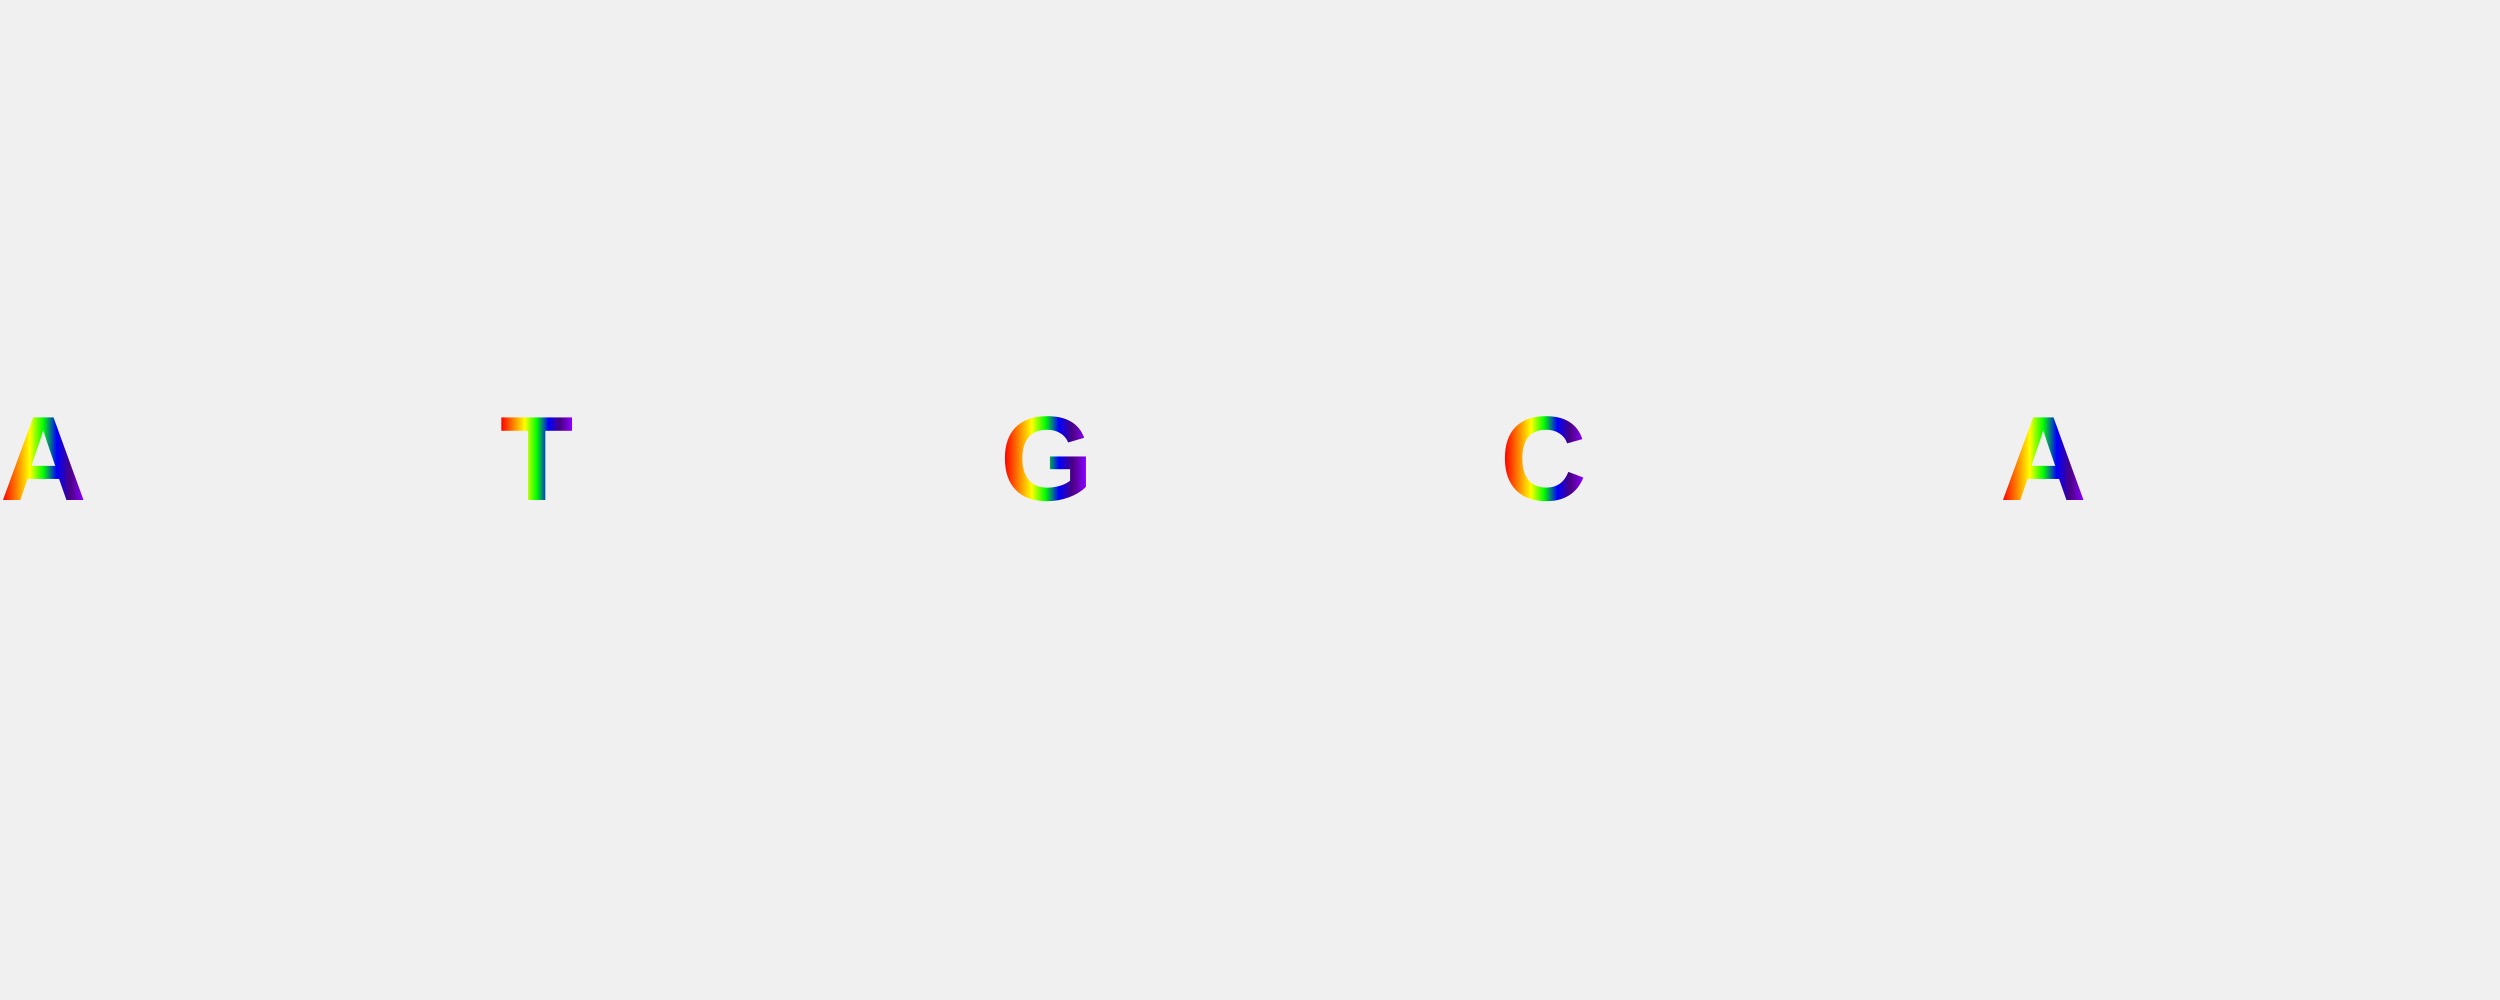
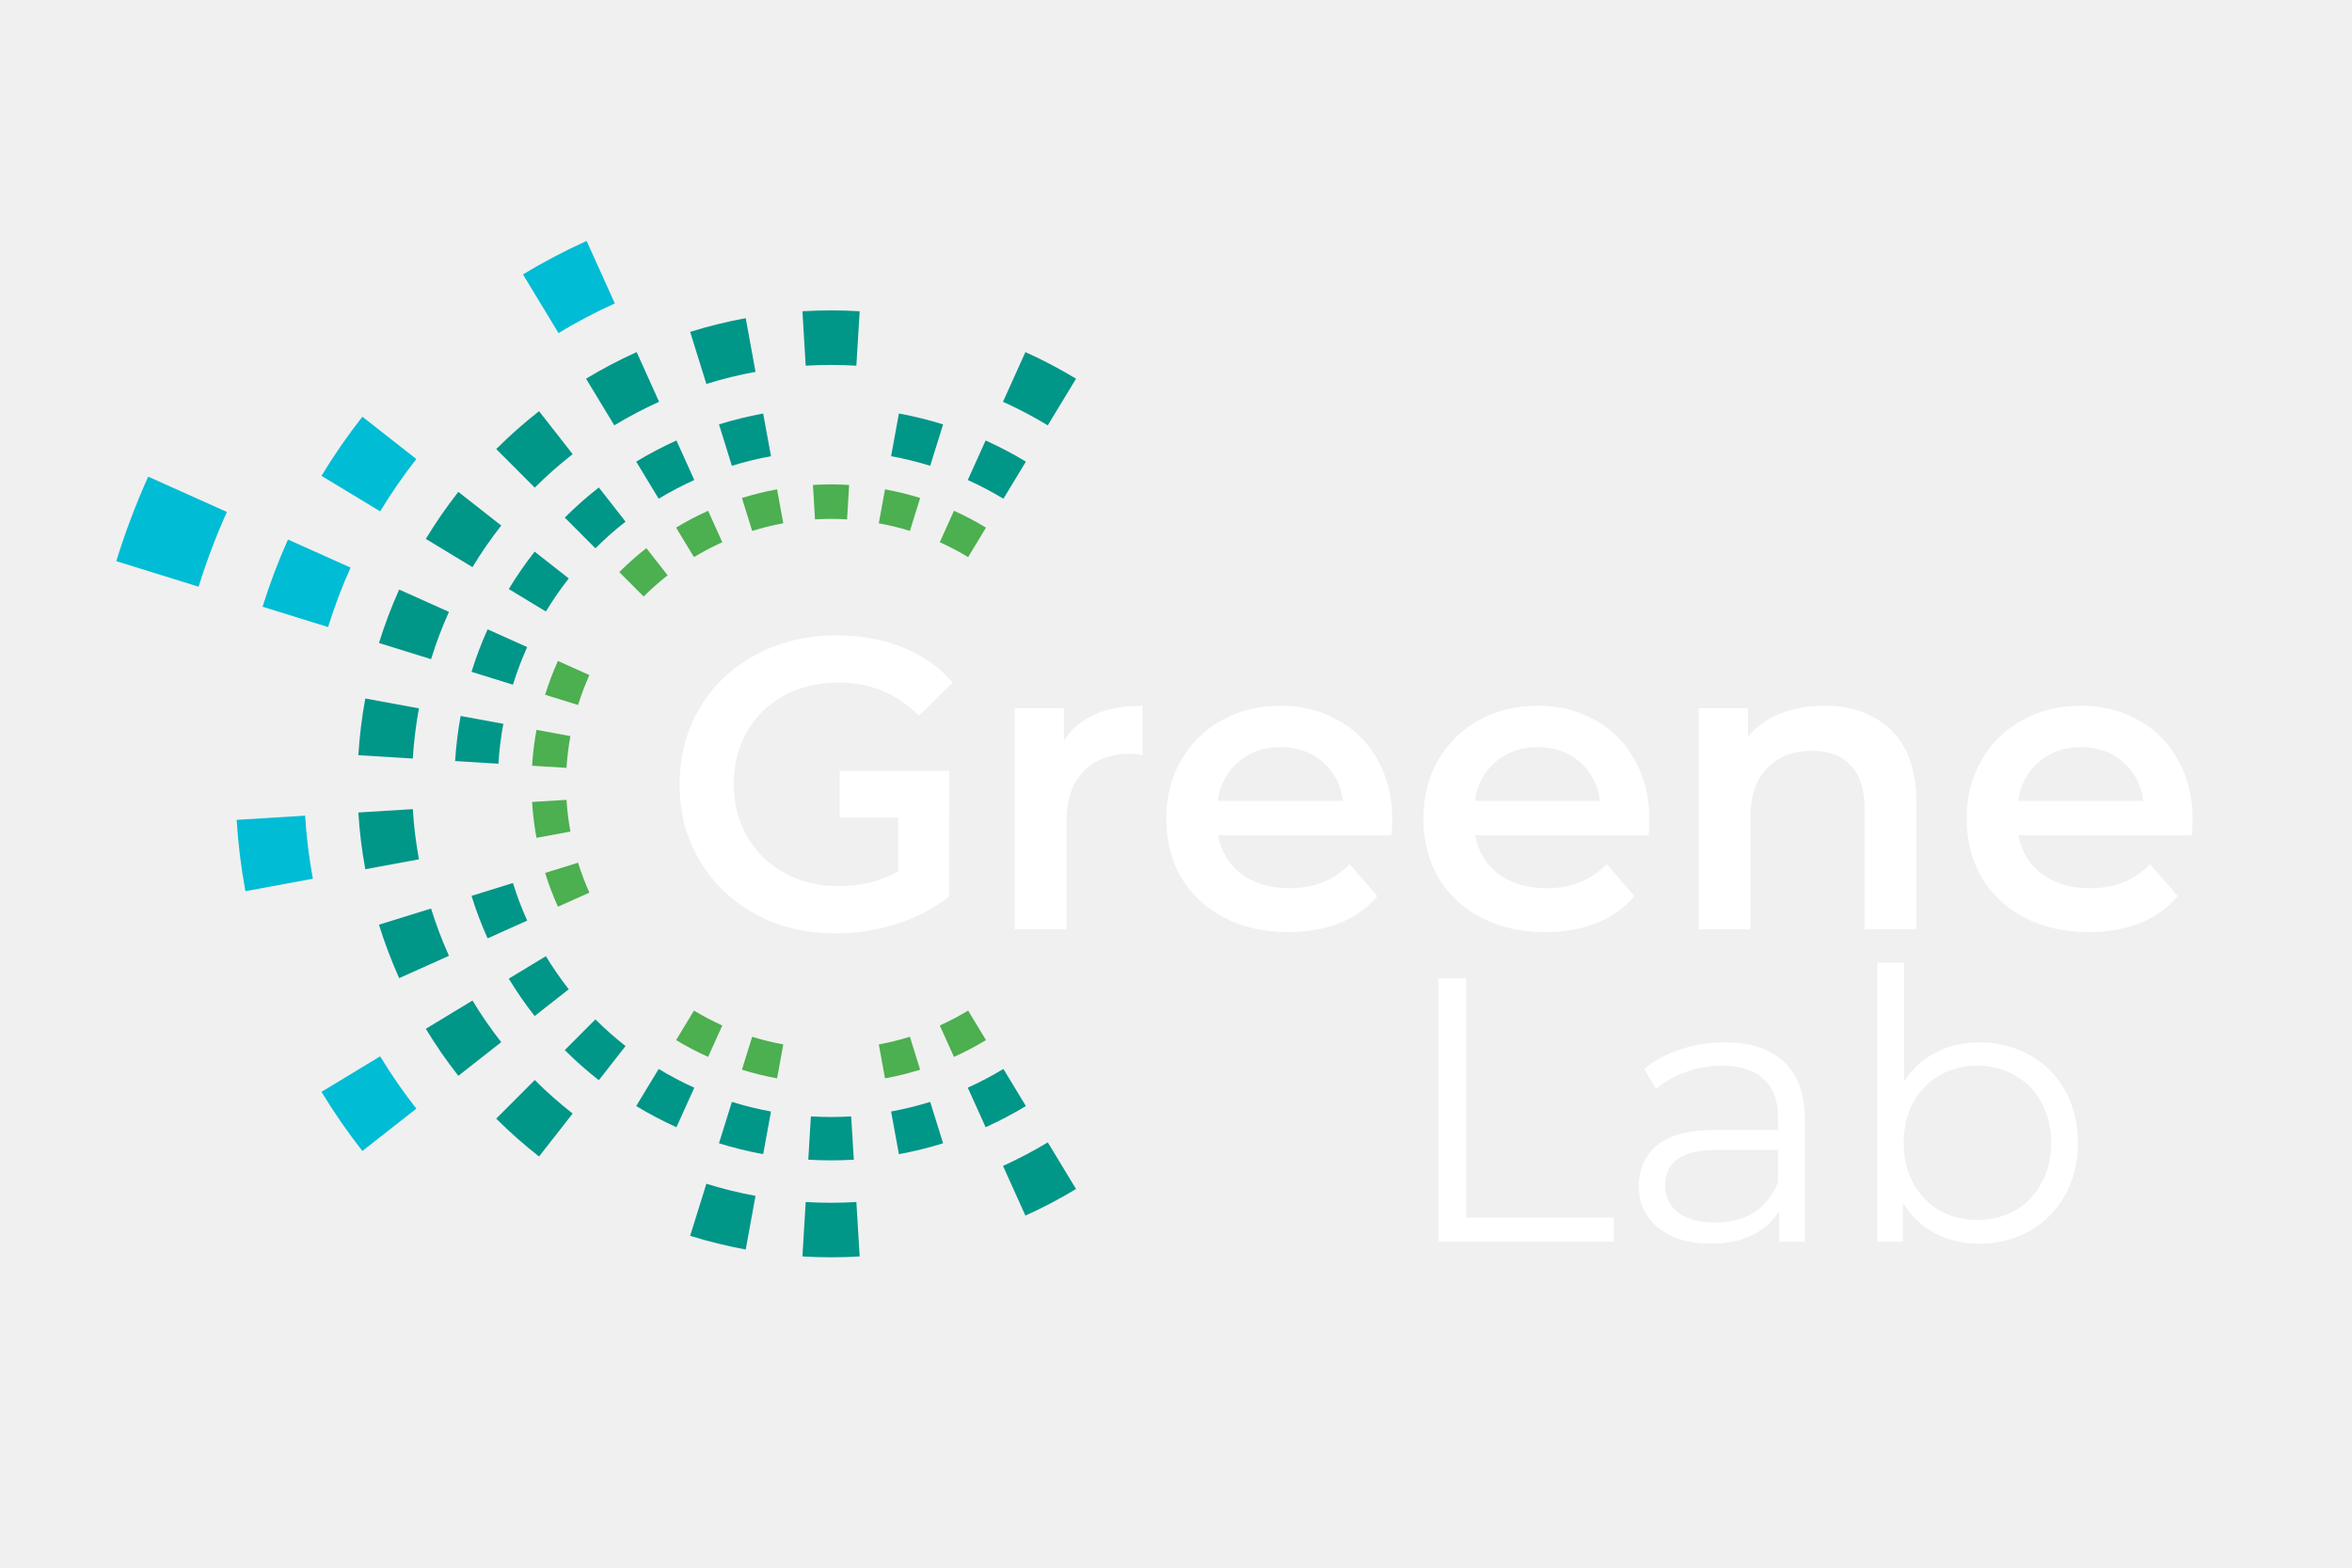
- <svg xmlns="http://www.w3.org/2000/svg" viewBox="0 0 500 200">
+ <svg xmlns="http://www.w3.org/2000/svg" viewBox="-75 -50 150 100">
  <style>
-     .nucleotide {
-       font-family: Arial, sans-serif;
-       font-size: 24px;
-       font-weight: bold;
-       fill: url(#rainbowGradient);
-       animation: wave 5s infinite ease-in-out, pop 1.5s infinite ease-in-out;
+     .ring,
+     .text {
+       animation-duration: 2s;
+       animation-timing-function: ease;
+       animation-fill-mode: forwards;
    }
- 
-     .sparkle {
-       fill: gold;
-       opacity: 0;
-       animation: sparkle 2s infinite ease-in-out;
+     #ring_1 {
+       animation-name: ring_1;
    }
- 
-     @keyframes wave {
+     #ring_2 {
+       animation-name: ring_2;
+     }
+     #ring_3 {
+       animation-name: ring_3;
+     }
+     #ring_4 {
+       animation-name: ring_4;
+     }
+     #ring_5 {
+       animation-name: ring_5;
+     }
+     @keyframes ring_1 {
      0% {
-         transform: translateX(0) translateY(100px);
+         opacity: 0;
+         transform: rotate(-10deg);
      }
-       25% {
-         transform: translateX(100px) translateY(50px);
+       40% {
+         opacity: 0;
+         transform: rotate(-10deg);
      }
-       50% {
-         transform: translateX(200px) translateY(100px);
-       }
-       75% {
-         transform: translateX(300px) translateY(50px);
-       }
-       100% {
-         transform: translateX(400px) translateY(100px);
+       80% {
+         opacity: 1;
+         transform: rotate(0deg);
      }
    }
- 
-     @keyframes pop {
-       0%, 100% {
-         transform: scale(1);
+     @keyframes ring_2 {
+       0% {
+         opacity: 0;
+         transform: rotate(30deg);
      }
-       50% {
-         transform: scale(1.5);
+       30% {
+         opacity: 0;
+         transform: rotate(30deg);
+       }
+       70% {
+         opacity: 1;
+         transform: rotate(0deg);
      }
    }
- 
-     @keyframes sparkle {
-       0%, 100% {
+     @keyframes ring_3 {
+       0% {
        opacity: 0;
-         transform: scale(0.5);
+         transform: rotate(-50deg);
+       }
+       20% {
+         opacity: 0;
+         transform: rotate(-50deg);
+       }
+       60% {
+         opacity: 1;
+         transform: rotate(0deg);
+       }
+     }
+     @keyframes ring_4 {
+       0% {
+         opacity: 0;
+         transform: rotate(70deg);
+       }
+       10% {
+         opacity: 0;
+         transform: rotate(70deg);
      }
      50% {
        opacity: 1;
-         transform: scale(1);
+         transform: rotate(0deg);
+       }
+     }
+     @keyframes ring_5 {
+       0% {
+         opacity: 0;
+         transform: rotate(-90deg);
+       }
+       40% {
+         opacity: 1;
+         transform: rotate(0deg);
+       }
+     }
+     #text_1 {
+       animation-name: text_1;
+     }
+     #text_2 {
+       animation-name: text_2;
+     }
+     @keyframes text_1 {
+       0% {
+         opacity: 0;
+       }
+       50% {
+         opacity: 0;
+       }
+       100% {
+         opacity: 1;
+       }
+     }
+     @keyframes text_2 {
+       0% {
+         opacity: 0;
+       }
+       50% {
+         opacity: 0;
+       }
+       100% {
+         opacity: 1;
      }
    }
  </style>
-   <defs>
-     <linearGradient id="rainbowGradient" x1="0%" y1="0%" x2="100%" y2="0%">
-       <stop offset="0%" style="stop-color: #FF0000;" />
-       <stop offset="16.6%" style="stop-color: #FF7F00;" />
-       <stop offset="33.3%" style="stop-color: #FFFF00;" />
-       <stop offset="50%" style="stop-color: #00FF00;" />
-       <stop offset="66.6%" style="stop-color: #0000FF;" />
-       <stop offset="83.3%" style="stop-color: #4B0082;" />
-       <stop offset="100%" style="stop-color: #8B00FF;" />
-     </linearGradient>
-   </defs>
-   <text class="nucleotide" x="0" y="100">A</text>
-   <text class="nucleotide" x="100" y="100">T</text>
-   <text class="nucleotide" x="200" y="100">G</text>
-   <text class="nucleotide" x="300" y="100">C</text>
-   <text class="nucleotide" x="400" y="100">A</text>
-   <circle class="sparkle" cx="50" cy="60" r="5" />
-   <circle class="sparkle" cx="150" cy="120" r="5" />
-   <circle class="sparkle" cx="250" cy="80" r="5" />
-   <circle class="sparkle" cx="350" cy="60" r="5" />
-   <circle class="sparkle" cx="450" cy="120" r="5" />
+   <g transform="translate(-22,0)">
+     <g class="ring" id="ring_1">
+       <path fill="none" stroke="#00bcd4" stroke-width="5.5" transform="scale(1)" d="           M -41.04 -18.47 A 45.00 45.00 0 0 0 -42.96 -13.39         " />
+     </g>
+     <g class="ring" id="ring_2">
+       <path fill="none" stroke="#00bcd4" stroke-width="5.5" transform="scale(0.7952707)" d="           M -18.47 -41.04 A 45.00 45.00 0 0 0 -23.28 -38.51           M -35.42 -27.75 A 45.00 45.00 0 0 0 -38.51 -23.28           M -41.04 -18.47 A 45.00 45.00 0 0 0 -42.96 -13.39           M -44.92 2.72 A 45.00 45.00 0 0 0 -44.26 8.11           M -38.51 23.28 A 45.00 45.00 0 0 0 -35.42 27.75         " />
+     </g>
+     <g class="ring" id="ring_3">
+       <path fill="none" stroke="#009688" stroke-width="5.5" transform="scale(0.6324555)" d="           M 23.28 -38.51 A 45.00 45.00 0 0 0 18.47 -41.04           M 2.72 -44.92 A 45.00 45.00 0 0 0 -2.72 -44.92           M -8.11 -44.26 A 45.00 45.00 0 0 0 -13.39 -42.96           M -18.47 -41.04 A 45.00 45.00 0 0 0 -23.28 -38.51           M -27.75 -35.42 A 45.00 45.00 0 0 0 -31.82 -31.82           M -35.42 -27.75 A 45.00 45.00 0 0 0 -38.51 -23.28           M -41.04 -18.47 A 45.00 45.00 0 0 0 -42.96 -13.39           M -44.26 -8.11 A 45.00 45.00 0 0 0 -44.92 -2.72           M -44.92 2.72 A 45.00 45.00 0 0 0 -44.26 8.11           M -42.96 13.39 A 45.00 45.00 0 0 0 -41.04 18.47           M -38.51 23.28 A 45.00 45.00 0 0 0 -35.42 27.75           M -31.82 31.82 A 45.00 45.00 0 0 0 -27.75 35.42           M -13.39 42.96 A 45.00 45.00 0 0 0 -8.11 44.26           M -2.72 44.92 A 45.00 45.00 0 0 0 2.72 44.92           M 18.47 41.04 A 45.00 45.00 0 0 0 23.28 38.51         " />
+     </g>
+     <g class="ring" id="ring_4">
+       <path fill="none" stroke="#009688" stroke-width="5.5" transform="scale(0.5029734)" d="           M 23.28 -38.51 A 45.00 45.00 0 0 0 18.47 -41.04           M 13.39 -42.96 A 45.00 45.00 0 0 0 8.11 -44.26           M -8.11 -44.26 A 45.00 45.00 0 0 0 -13.39 -42.96           M -18.47 -41.04 A 45.00 45.00 0 0 0 -23.28 -38.51           M -27.75 -35.42 A 45.00 45.00 0 0 0 -31.82 -31.82           M -35.42 -27.75 A 45.00 45.00 0 0 0 -38.51 -23.28           M -41.04 -18.47 A 45.00 45.00 0 0 0 -42.96 -13.39           M -44.26 -8.11 A 45.00 45.00 0 0 0 -44.92 -2.72           M -42.96 13.39 A 45.00 45.00 0 0 0 -41.04 18.47           M -38.51 23.28 A 45.00 45.00 0 0 0 -35.42 27.75           M -31.82 31.82 A 45.00 45.00 0 0 0 -27.75 35.42           M -23.28 38.51 A 45.00 45.00 0 0 0 -18.47 41.04           M -13.39 42.96 A 45.00 45.00 0 0 0 -8.11 44.26           M -2.72 44.92 A 45.00 45.00 0 0 0 2.72 44.92           M 8.11 44.26 A 45.00 45.00 0 0 0 13.39 42.96           M 18.47 41.04 A 45.00 45.00 0 0 0 23.28 38.51         " />
+     </g>
+     <g class="ring" id="ring_5">
+       <path fill="none" stroke="#4caf50" stroke-width="5.5" transform="scale(0.4)" d="           M 23.28 -38.51 A 45.00 45.00 0 0 0 18.47 -41.04           M 13.39 -42.96 A 45.00 45.00 0 0 0 8.11 -44.26           M 2.72 -44.92 A 45.00 45.00 0 0 0 -2.72 -44.92           M -8.11 -44.26 A 45.00 45.00 0 0 0 -13.39 -42.96           M -18.47 -41.04 A 45.00 45.00 0 0 0 -23.28 -38.51           M -27.75 -35.42 A 45.00 45.00 0 0 0 -31.82 -31.82           M -41.04 -18.47 A 45.00 45.00 0 0 0 -42.96 -13.39           M -44.26 -8.11 A 45.00 45.00 0 0 0 -44.92 -2.72           M -44.92 2.72 A 45.00 45.00 0 0 0 -44.26 8.11           M -42.96 13.39 A 45.00 45.00 0 0 0 -41.04 18.47           M -23.28 38.51 A 45.00 45.00 0 0 0 -18.47 41.04           M -13.39 42.96 A 45.00 45.00 0 0 0 -8.11 44.26           M 8.11 44.26 A 45.00 45.00 0 0 0 13.39 42.96           M 18.47 41.04 A 45.00 45.00 0 0 0 23.28 38.51         " />
+     </g>
+   </g>
+   <g class="text" id="text_1">
+     <g aria-label="Greene" transform="translate(16.5,0) scale(1.65)" fill="#ffffff">
+       <path d="M -23 -0.5 H -18.771 v 1.8 H -23 z" />
+       <path d="M -20.739,-0.108 H -18.771 V 4.356 Q -19.635,5.044 -20.787,5.412 -21.939,5.78 -23.155,5.78 -24.867,5.78 -26.243,5.044 -27.619,4.292 -28.403,2.98 -29.187,1.668 -29.187,0.02 -29.187,-1.628 -28.403,-2.94 -27.619,-4.252 -26.243,-4.988 -24.851,-5.74 -23.123,-5.74 -21.715,-5.74 -20.563,-5.276 -19.411,-4.812 -18.627,-3.916 L -19.939,-2.636 Q -21.219,-3.916 -23.027,-3.916 -24.211,-3.916 -25.139,-3.42 -26.051,-2.924 -26.579,-2.028 -27.091,-1.132 -27.091,0.02 -27.091,1.14 -26.579,2.036 -26.051,2.932 -25.139,3.444 -24.211,3.956 -23.043,3.956 -21.731,3.956 -20.739,3.38 Z" />
+       <path d="M -14.331,-1.676 Q -13.467,-3.02 -11.291,-3.02 V -1.116 Q -11.547,-1.164 -11.755,-1.164 -12.923,-1.164 -13.579,-0.476 -14.235,0.196 -14.235,1.476 V 5.62 H -16.235 V -2.924 H -14.331 Z" />
+       <path d="M -1.64,1.396 Q -1.64,1.604 -1.672,1.988 H -8.376 Q -8.2,2.932 -7.464,3.492 -6.712,4.036 -5.608,4.036 -4.2,4.036 -3.288,3.108 L -2.216,4.34 Q -2.792,5.028 -3.672,5.38 -4.552,5.732 -5.656,5.732 -7.064,5.732 -8.136,5.172 -9.208,4.612 -9.8,3.62 -10.376,2.612 -10.376,1.348 -10.376,0.1 -9.816,-0.892 -9.24,-1.9 -8.232,-2.46 -7.224,-3.02 -5.96,-3.02 -4.712,-3.02 -3.736,-2.46 -2.744,-1.916 -2.2,-0.908 -1.64,0.084 -1.64,1.396 Z M -5.96,-1.42 Q -6.92,-1.42 -7.592,-0.844 -8.248,-0.284 -8.392,0.66 H -3.544 Q -3.672,-0.268 -4.328,-0.844 -4.984,-1.42 -5.96,-1.42 Z" />
+       <path d="M 8.297,1.396 Q 8.297,1.604 8.265,1.988 H 1.561 Q 1.737,2.932 2.473,3.492 3.225,4.036 4.329,4.036 5.737,4.036 6.649,3.108 L 7.721,4.34 Q 7.145,5.028 6.265,5.38 5.385,5.732 4.281,5.732 2.873,5.732 1.801,5.172 0.729,4.612 0.137,3.62 -0.439,2.612 -0.439,1.348 -0.439,0.1 0.121,-0.892 0.697,-1.9 1.705,-2.46 2.713,-3.02 3.977,-3.02 5.225,-3.02 6.201,-2.46 7.193,-1.916 7.737,-0.908 8.297,0.084 8.297,1.396 Z M 3.977,-1.42 Q 3.017,-1.42 2.345,-0.844 1.689,-0.284 1.545,0.66 H 6.393 Q 6.265,-0.268 5.609,-0.844 4.953,-1.42 3.977,-1.42 Z" />
+       <path d="M 15.051,-3.02 Q 16.667,-3.02 17.643,-2.076 18.619,-1.132 18.619,0.724 V 5.62 H 16.619 V 0.98 Q 16.619,-0.14 16.091,-0.7 15.563,-1.276 14.587,-1.276 13.483,-1.276 12.843,-0.604 12.203,0.052 12.203,1.3 V 5.62 H 10.203 V -2.924 H 12.107 V -1.82 Q 12.603,-2.412 13.355,-2.716 14.107,-3.02 15.051,-3.02 Z" />
+       <path d="M 29.297,1.396 Q 29.297,1.604 29.265,1.988 H 22.561 Q 22.737,2.932 23.473,3.492 24.225,4.036 25.329,4.036 26.737,4.036 27.649,3.108 L 28.721,4.34 Q 28.145,5.028 27.265,5.38 26.385,5.732 25.281,5.732 23.873,5.732 22.801,5.172 21.729,4.612 21.137,3.62 20.561,2.612 20.561,1.348 20.561,0.1 21.121,-0.892 21.697,-1.9 22.705,-2.46 23.713,-3.02 24.977,-3.02 26.225,-3.02 27.201,-2.46 28.193,-1.916 28.737,-0.908 29.297,0.084 29.297,1.396 Z M 24.977,-1.42 Q 24.017,-1.42 23.345,-0.844 22.689,-0.284 22.545,0.66 H 27.393 Q 27.265,-0.268 26.609,-0.844 25.953,-1.42 24.977,-1.42 Z" />
+     </g>
+   </g>
+   <g class="text" id="text_2">
+     <g aria-label="Lab" transform="translate(37.15,21) scale(1.5)" fill="#ffffff">
+       <path d="M -13.613,-5.727 H -12.429 V 4.449 H -6.157 V 5.473 H -13.613 Z" />
+       <path d="M -1.44,-3.007 Q 0.208,-3.007 1.088,-2.175 1.968,-1.359 1.968,0.257 V 5.473 H 0.88 V 4.161 Q 0.496,4.817 -0.256,5.185 -0.992,5.553 -2.016,5.553 -3.424,5.553 -4.256,4.881 -5.088,4.209 -5.088,3.105 -5.088,2.033 -4.32,1.377 -3.536,0.721 -1.84,0.721 H 0.832 V 0.209 Q 0.832,-0.879 0.224,-1.439 -0.384,-2.015 -1.552,-2.015 -2.352,-2.015 -3.088,-1.743 -3.824,-1.487 -4.352,-1.023 L -4.864,-1.871 Q -4.224,-2.415 -3.328,-2.703 -2.432,-3.007 -1.44,-3.007 Z M -1.84,4.657 Q -0.88,4.657 -0.192,4.225 0.496,3.777 0.832,2.945 V 1.569 H -1.808 Q -3.968,1.569 -3.968,3.073 -3.968,3.809 -3.408,4.241 -2.848,4.657 -1.84,4.657 Z" />
+       <path d="M 9.389,-3.007 Q 10.573,-3.007 11.533,-2.463 12.493,-1.935 13.037,-0.959 13.581,0.017 13.581,1.265 13.581,2.513 13.037,3.489 12.493,4.465 11.533,5.009 10.573,5.553 9.389,5.553 8.333,5.553 7.485,5.105 6.653,4.657 6.141,3.809 V 5.473 H 5.053 V -6.399 H 6.189 V -1.343 Q 6.717,-2.159 7.533,-2.575 8.365,-3.007 9.389,-3.007 Z M 9.309,4.545 Q 10.189,4.545 10.909,4.145 11.629,3.729 12.029,2.977 12.445,2.225 12.445,1.265 12.445,0.305 12.029,-0.447 11.629,-1.199 10.909,-1.599 10.189,-2.015 9.309,-2.015 8.413,-2.015 7.693,-1.599 6.989,-1.199 6.573,-0.447 6.173,0.305 6.173,1.265 6.173,2.225 6.573,2.977 6.989,3.729 7.693,4.145 8.413,4.545 9.309,4.545 Z" />
+     </g>
+   </g>
</svg>
